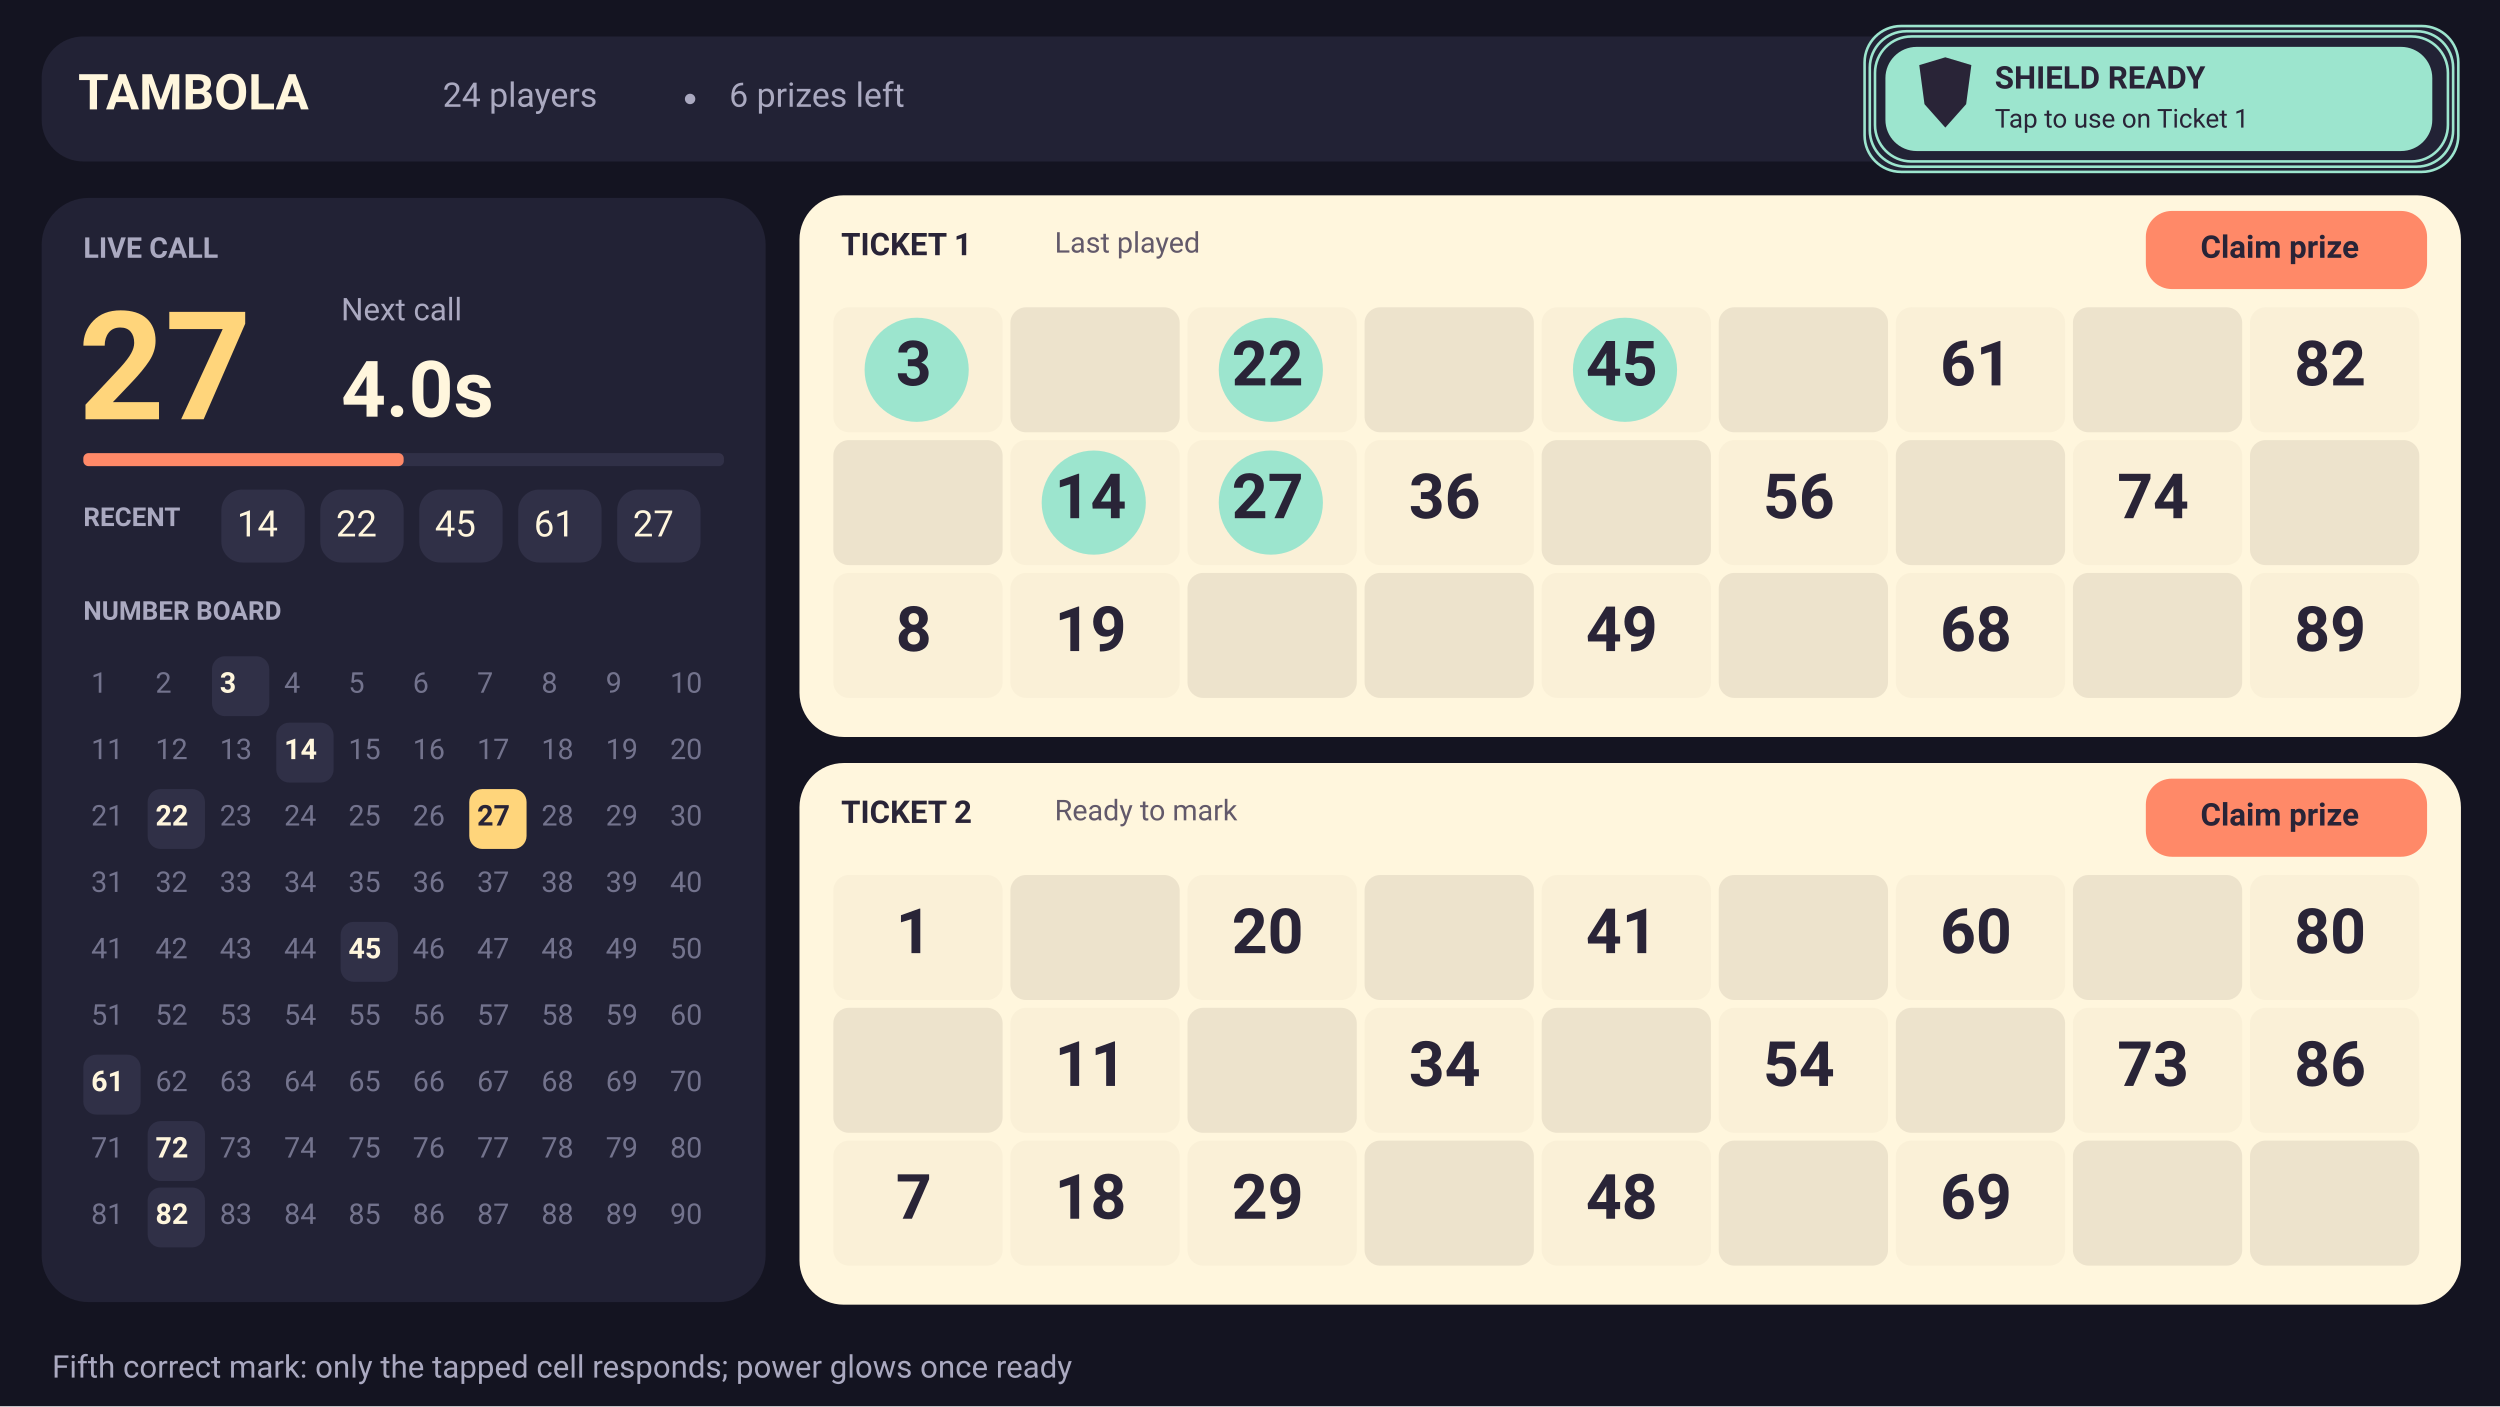
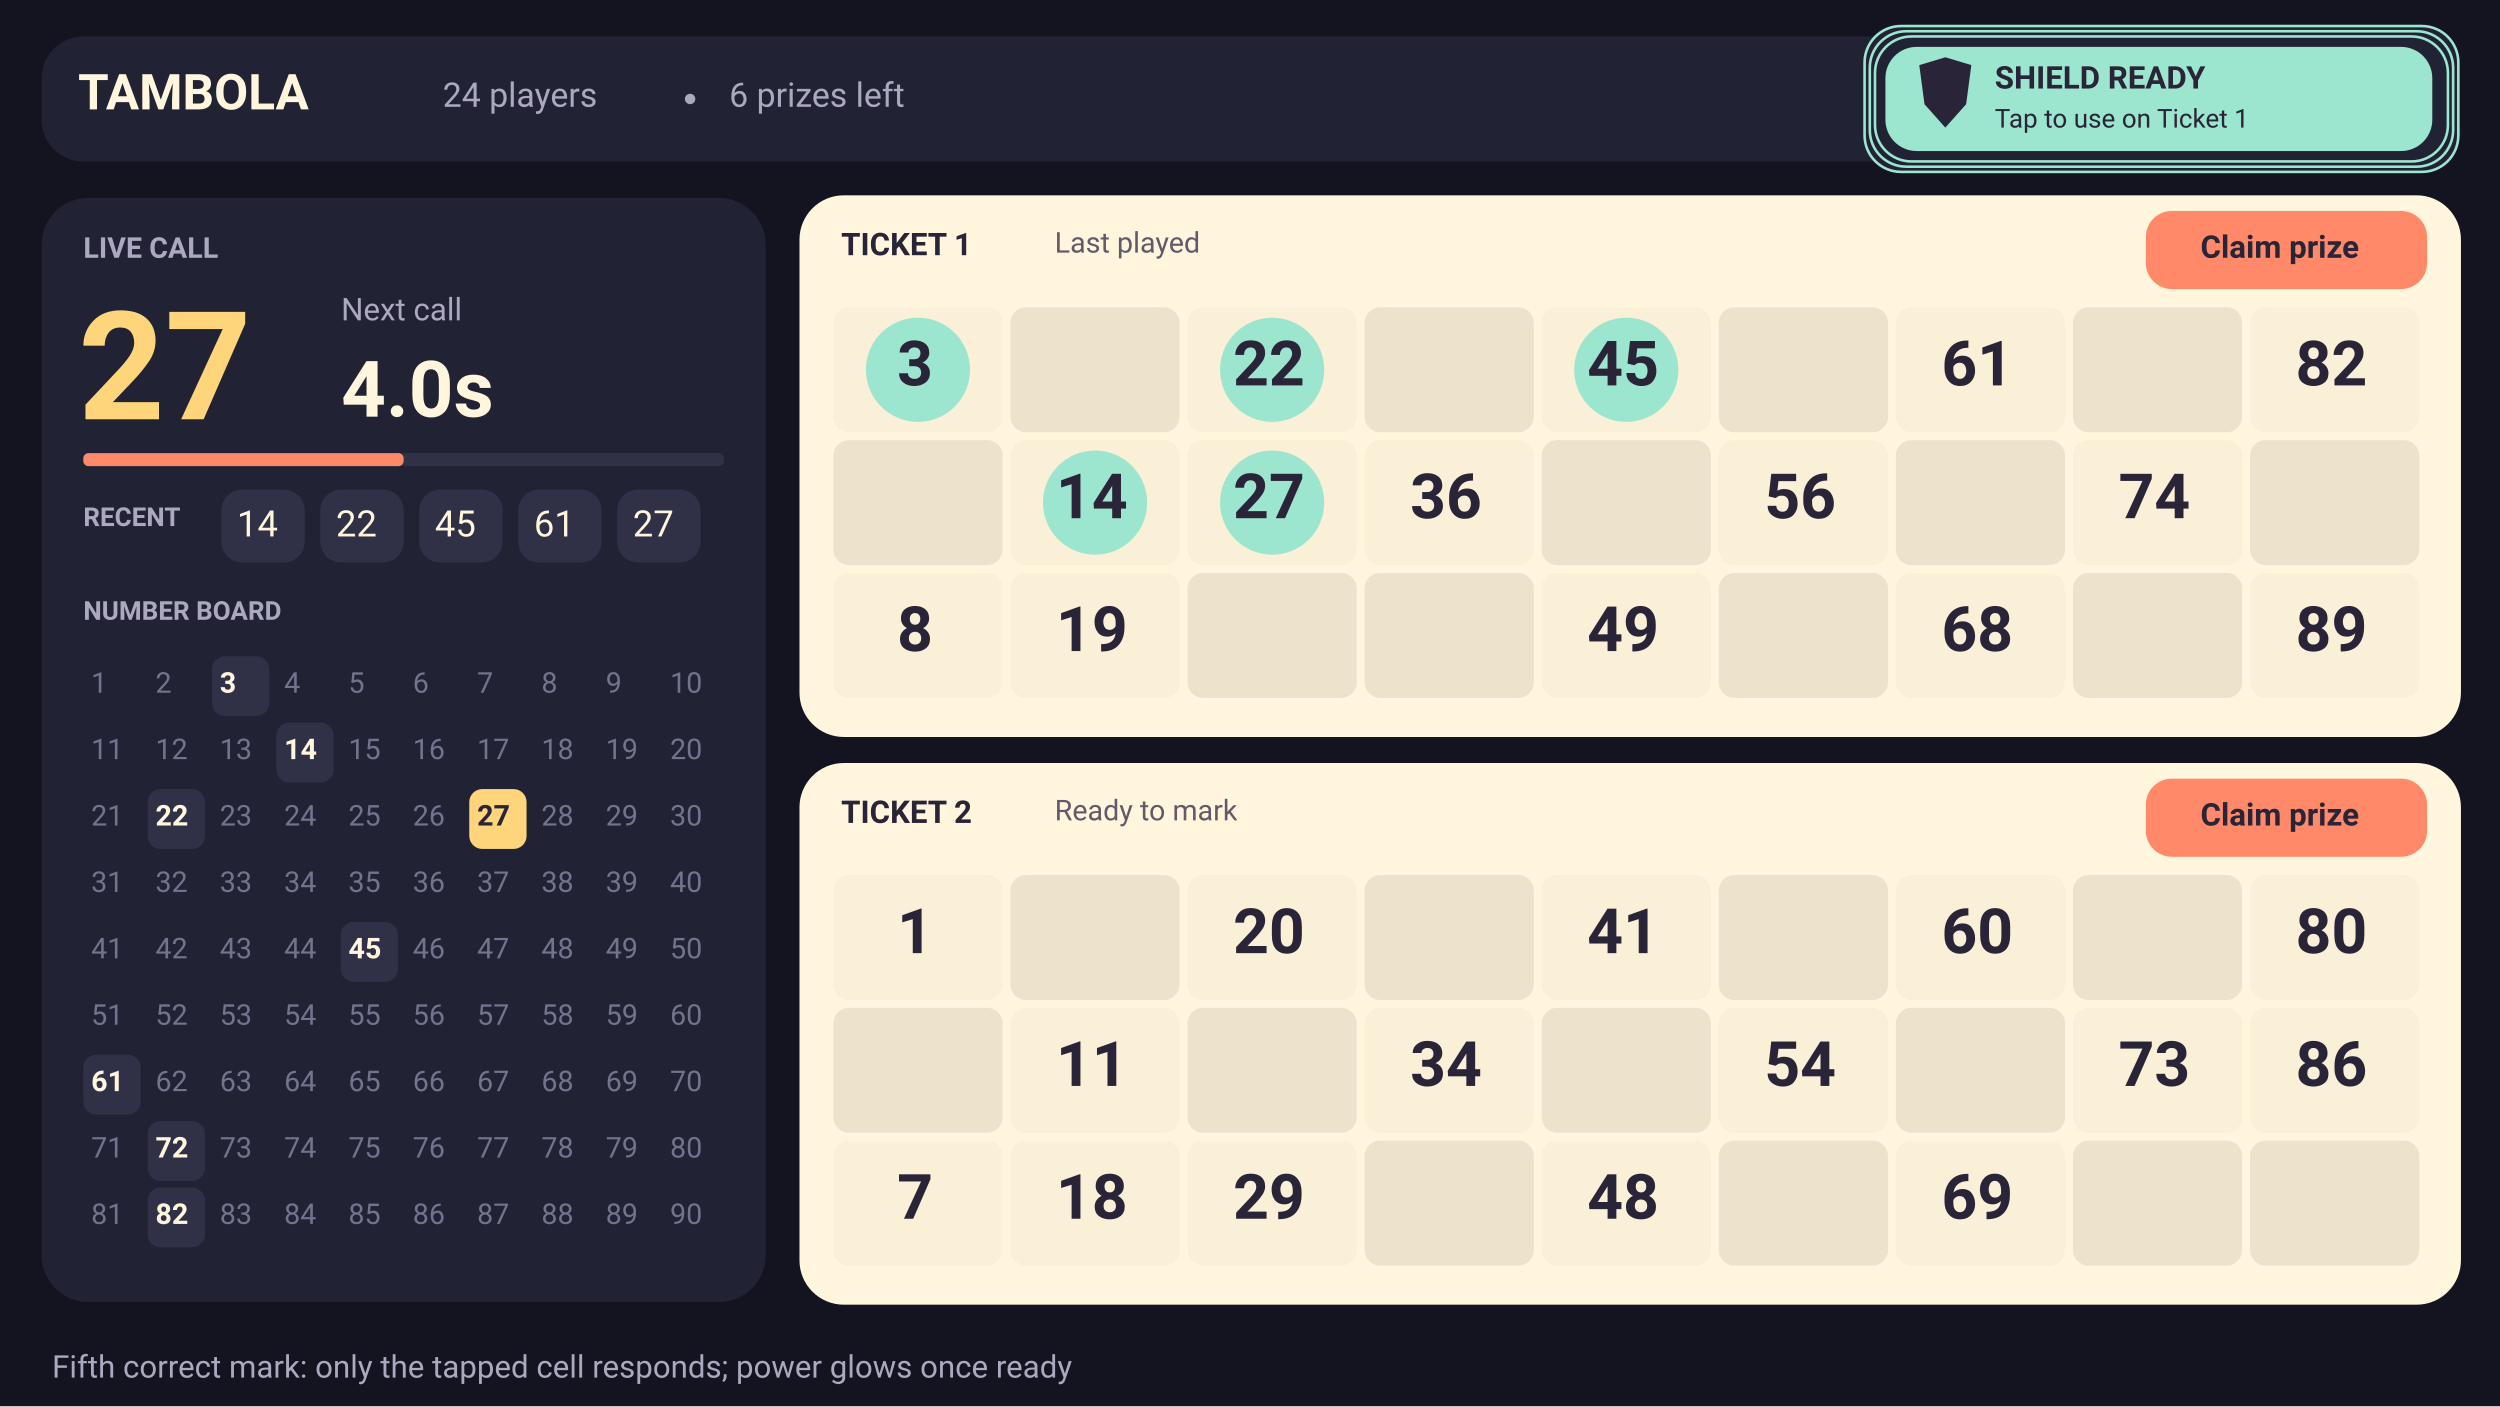
<svg xmlns="http://www.w3.org/2000/svg" width="960" height="540" viewBox="0 0 960 540">
  <rect width="960" height="540" fill="#141421" />
  <rect x="16" y="14" width="928" height="48" rx="16" fill="#222235" />
  <text x="30" y="42" font-family="Segoe UI,Roboto,sans-serif" font-size="19" font-weight="700" fill="#FFF6DD">TAMBOLA</text>
  <text x="170" y="41" font-family="Segoe UI,Roboto,sans-serif" font-size="13" font-weight="400" fill="#AAA9C0">24 players</text>
  <circle cx="265" cy="38" r="2" fill="#AAA9C0" />
  <text x="280" y="41" font-family="Segoe UI,Roboto,sans-serif" font-size="13" font-weight="400" fill="#AAA9C0">6 prizes left</text>
  <rect x="716" y="10" width="228" height="56" rx="14" fill="#222235" stroke="#9CE5CE" stroke-width="1" />
  <rect x="718" y="12" width="224" height="52" rx="14" fill="#222235" stroke="#9CE5CE" stroke-width="1" />
  <rect x="720" y="14" width="220" height="48" rx="14" fill="#222235" stroke="#9CE5CE" stroke-width="1" />
  <rect x="724" y="18" width="210" height="40" rx="12" fill="#9CE5CE" />
  <polygon points="737,25 747,22 757,25 755,40 747,49 739,40" fill="#292437" />
  <text x="766" y="34" font-family="Segoe UI,Roboto,sans-serif" font-size="12" font-weight="700" fill="#292437">SHIELD READY</text>
  <text x="766" y="49" font-family="Segoe UI,Roboto,sans-serif" font-size="10" font-weight="400" fill="#292437">Tap to use on Ticket 1</text>
  <rect x="16" y="76" width="278" height="424" rx="18" fill="#222235" />
  <text x="32" y="99" font-family="Segoe UI,Roboto,sans-serif" font-size="11" font-weight="700" fill="#AAA9C0">LIVE CALL</text>
  <text x="30" y="161" font-family="Segoe UI,Roboto,sans-serif" font-size="58" font-weight="700" fill="#FFD57B">27</text>
  <text x="131" y="123" font-family="Segoe UI,Roboto,sans-serif" font-size="12" font-weight="400" fill="#AAA9C0">Next call</text>
  <text x="131" y="160" font-family="Segoe UI,Roboto,sans-serif" font-size="30" font-weight="700" fill="#FFF6DD">4.0s</text>
  <rect x="32" y="174" width="246" height="5" rx="2" fill="#303047" />
  <rect x="32" y="174" width="123.0" height="5" rx="2" fill="#FF8968" />
  <text x="32" y="202" font-family="Segoe UI,Roboto,sans-serif" font-size="10" font-weight="700" fill="#AAA9C0">RECENT</text>
  <rect x="85" y="188" width="32" height="28" rx="8" fill="#303047" />
  <text x="91" y="206" font-family="Segoe UI,Roboto,sans-serif" font-size="14" font-weight="400" fill="#FFF6DD">14</text>
  <rect x="123" y="188" width="32" height="28" rx="8" fill="#303047" />
  <text x="129" y="206" font-family="Segoe UI,Roboto,sans-serif" font-size="14" font-weight="400" fill="#FFF6DD">22</text>
  <rect x="161" y="188" width="32" height="28" rx="8" fill="#303047" />
  <text x="167" y="206" font-family="Segoe UI,Roboto,sans-serif" font-size="14" font-weight="400" fill="#FFF6DD">45</text>
  <rect x="199" y="188" width="32" height="28" rx="8" fill="#303047" />
  <text x="205" y="206" font-family="Segoe UI,Roboto,sans-serif" font-size="14" font-weight="400" fill="#FFF6DD">61</text>
  <rect x="237" y="188" width="32" height="28" rx="8" fill="#303047" />
  <text x="243" y="206" font-family="Segoe UI,Roboto,sans-serif" font-size="14" font-weight="400" fill="#FFF6DD">27</text>
  <text x="32" y="238" font-family="Segoe UI,Roboto,sans-serif" font-size="10" font-weight="700" fill="#AAA9C0">NUMBER BOARD</text>
  <text x="35.0" y="266.0" font-family="Segoe UI,Roboto,sans-serif" font-size="11" font-weight="400" fill="#73738D">1</text>
  <text x="59.7" y="266.0" font-family="Segoe UI,Roboto,sans-serif" font-size="11" font-weight="400" fill="#73738D">2</text>
  <rect x="81.4" y="252.0" width="22" height="23" rx="5" fill="#303047" />
  <text x="84.4" y="266.0" font-family="Segoe UI,Roboto,sans-serif" font-size="11" font-weight="700" fill="#FFF6DD">3</text>
  <text x="109.1" y="266.0" font-family="Segoe UI,Roboto,sans-serif" font-size="11" font-weight="400" fill="#73738D">4</text>
  <text x="133.8" y="266.0" font-family="Segoe UI,Roboto,sans-serif" font-size="11" font-weight="400" fill="#73738D">5</text>
  <text x="158.5" y="266.0" font-family="Segoe UI,Roboto,sans-serif" font-size="11" font-weight="400" fill="#73738D">6</text>
  <text x="183.2" y="266.0" font-family="Segoe UI,Roboto,sans-serif" font-size="11" font-weight="400" fill="#73738D">7</text>
  <text x="207.9" y="266.0" font-family="Segoe UI,Roboto,sans-serif" font-size="11" font-weight="400" fill="#73738D">8</text>
  <text x="232.6" y="266.0" font-family="Segoe UI,Roboto,sans-serif" font-size="11" font-weight="400" fill="#73738D">9</text>
  <text x="257.3" y="266.0" font-family="Segoe UI,Roboto,sans-serif" font-size="11" font-weight="400" fill="#73738D">10</text>
  <text x="35.0" y="291.5" font-family="Segoe UI,Roboto,sans-serif" font-size="11" font-weight="400" fill="#73738D">11</text>
  <text x="59.7" y="291.5" font-family="Segoe UI,Roboto,sans-serif" font-size="11" font-weight="400" fill="#73738D">12</text>
  <text x="84.4" y="291.5" font-family="Segoe UI,Roboto,sans-serif" font-size="11" font-weight="400" fill="#73738D">13</text>
  <rect x="106.1" y="277.5" width="22" height="23" rx="5" fill="#303047" />
  <text x="109.1" y="291.5" font-family="Segoe UI,Roboto,sans-serif" font-size="11" font-weight="700" fill="#FFF6DD">14</text>
  <text x="133.8" y="291.5" font-family="Segoe UI,Roboto,sans-serif" font-size="11" font-weight="400" fill="#73738D">15</text>
  <text x="158.5" y="291.5" font-family="Segoe UI,Roboto,sans-serif" font-size="11" font-weight="400" fill="#73738D">16</text>
  <text x="183.2" y="291.5" font-family="Segoe UI,Roboto,sans-serif" font-size="11" font-weight="400" fill="#73738D">17</text>
  <text x="207.9" y="291.5" font-family="Segoe UI,Roboto,sans-serif" font-size="11" font-weight="400" fill="#73738D">18</text>
  <text x="232.6" y="291.5" font-family="Segoe UI,Roboto,sans-serif" font-size="11" font-weight="400" fill="#73738D">19</text>
  <text x="257.3" y="291.5" font-family="Segoe UI,Roboto,sans-serif" font-size="11" font-weight="400" fill="#73738D">20</text>
  <text x="35.0" y="317.0" font-family="Segoe UI,Roboto,sans-serif" font-size="11" font-weight="400" fill="#73738D">21</text>
  <rect x="56.7" y="303.0" width="22" height="23" rx="5" fill="#303047" />
  <text x="59.7" y="317.0" font-family="Segoe UI,Roboto,sans-serif" font-size="11" font-weight="700" fill="#FFF6DD">22</text>
  <text x="84.4" y="317.0" font-family="Segoe UI,Roboto,sans-serif" font-size="11" font-weight="400" fill="#73738D">23</text>
  <text x="109.1" y="317.0" font-family="Segoe UI,Roboto,sans-serif" font-size="11" font-weight="400" fill="#73738D">24</text>
  <text x="133.8" y="317.0" font-family="Segoe UI,Roboto,sans-serif" font-size="11" font-weight="400" fill="#73738D">25</text>
  <text x="158.5" y="317.0" font-family="Segoe UI,Roboto,sans-serif" font-size="11" font-weight="400" fill="#73738D">26</text>
  <rect x="180.2" y="303.0" width="22" height="23" rx="5" fill="#FFD57B" />
  <text x="183.2" y="317.0" font-family="Segoe UI,Roboto,sans-serif" font-size="11" font-weight="700" fill="#292437">27</text>
  <text x="207.9" y="317.0" font-family="Segoe UI,Roboto,sans-serif" font-size="11" font-weight="400" fill="#73738D">28</text>
  <text x="232.6" y="317.0" font-family="Segoe UI,Roboto,sans-serif" font-size="11" font-weight="400" fill="#73738D">29</text>
  <text x="257.3" y="317.0" font-family="Segoe UI,Roboto,sans-serif" font-size="11" font-weight="400" fill="#73738D">30</text>
  <text x="35.0" y="342.5" font-family="Segoe UI,Roboto,sans-serif" font-size="11" font-weight="400" fill="#73738D">31</text>
  <text x="59.7" y="342.5" font-family="Segoe UI,Roboto,sans-serif" font-size="11" font-weight="400" fill="#73738D">32</text>
  <text x="84.4" y="342.5" font-family="Segoe UI,Roboto,sans-serif" font-size="11" font-weight="400" fill="#73738D">33</text>
  <text x="109.1" y="342.5" font-family="Segoe UI,Roboto,sans-serif" font-size="11" font-weight="400" fill="#73738D">34</text>
  <text x="133.8" y="342.5" font-family="Segoe UI,Roboto,sans-serif" font-size="11" font-weight="400" fill="#73738D">35</text>
  <text x="158.5" y="342.5" font-family="Segoe UI,Roboto,sans-serif" font-size="11" font-weight="400" fill="#73738D">36</text>
  <text x="183.2" y="342.5" font-family="Segoe UI,Roboto,sans-serif" font-size="11" font-weight="400" fill="#73738D">37</text>
  <text x="207.9" y="342.5" font-family="Segoe UI,Roboto,sans-serif" font-size="11" font-weight="400" fill="#73738D">38</text>
  <text x="232.6" y="342.5" font-family="Segoe UI,Roboto,sans-serif" font-size="11" font-weight="400" fill="#73738D">39</text>
  <text x="257.3" y="342.5" font-family="Segoe UI,Roboto,sans-serif" font-size="11" font-weight="400" fill="#73738D">40</text>
  <text x="35.0" y="368.0" font-family="Segoe UI,Roboto,sans-serif" font-size="11" font-weight="400" fill="#73738D">41</text>
  <text x="59.7" y="368.0" font-family="Segoe UI,Roboto,sans-serif" font-size="11" font-weight="400" fill="#73738D">42</text>
  <text x="84.4" y="368.0" font-family="Segoe UI,Roboto,sans-serif" font-size="11" font-weight="400" fill="#73738D">43</text>
  <text x="109.1" y="368.0" font-family="Segoe UI,Roboto,sans-serif" font-size="11" font-weight="400" fill="#73738D">44</text>
  <rect x="130.8" y="354.0" width="22" height="23" rx="5" fill="#303047" />
  <text x="133.8" y="368.0" font-family="Segoe UI,Roboto,sans-serif" font-size="11" font-weight="700" fill="#FFF6DD">45</text>
  <text x="158.5" y="368.0" font-family="Segoe UI,Roboto,sans-serif" font-size="11" font-weight="400" fill="#73738D">46</text>
  <text x="183.2" y="368.0" font-family="Segoe UI,Roboto,sans-serif" font-size="11" font-weight="400" fill="#73738D">47</text>
  <text x="207.9" y="368.0" font-family="Segoe UI,Roboto,sans-serif" font-size="11" font-weight="400" fill="#73738D">48</text>
  <text x="232.6" y="368.0" font-family="Segoe UI,Roboto,sans-serif" font-size="11" font-weight="400" fill="#73738D">49</text>
  <text x="257.3" y="368.0" font-family="Segoe UI,Roboto,sans-serif" font-size="11" font-weight="400" fill="#73738D">50</text>
  <text x="35.0" y="393.5" font-family="Segoe UI,Roboto,sans-serif" font-size="11" font-weight="400" fill="#73738D">51</text>
  <text x="59.7" y="393.5" font-family="Segoe UI,Roboto,sans-serif" font-size="11" font-weight="400" fill="#73738D">52</text>
  <text x="84.4" y="393.5" font-family="Segoe UI,Roboto,sans-serif" font-size="11" font-weight="400" fill="#73738D">53</text>
  <text x="109.1" y="393.5" font-family="Segoe UI,Roboto,sans-serif" font-size="11" font-weight="400" fill="#73738D">54</text>
  <text x="133.8" y="393.5" font-family="Segoe UI,Roboto,sans-serif" font-size="11" font-weight="400" fill="#73738D">55</text>
  <text x="158.5" y="393.5" font-family="Segoe UI,Roboto,sans-serif" font-size="11" font-weight="400" fill="#73738D">56</text>
  <text x="183.2" y="393.5" font-family="Segoe UI,Roboto,sans-serif" font-size="11" font-weight="400" fill="#73738D">57</text>
  <text x="207.9" y="393.5" font-family="Segoe UI,Roboto,sans-serif" font-size="11" font-weight="400" fill="#73738D">58</text>
  <text x="232.6" y="393.5" font-family="Segoe UI,Roboto,sans-serif" font-size="11" font-weight="400" fill="#73738D">59</text>
  <text x="257.3" y="393.5" font-family="Segoe UI,Roboto,sans-serif" font-size="11" font-weight="400" fill="#73738D">60</text>
  <rect x="32.0" y="405.0" width="22" height="23" rx="5" fill="#303047" />
  <text x="35.0" y="419.0" font-family="Segoe UI,Roboto,sans-serif" font-size="11" font-weight="700" fill="#FFF6DD">61</text>
  <text x="59.7" y="419.0" font-family="Segoe UI,Roboto,sans-serif" font-size="11" font-weight="400" fill="#73738D">62</text>
  <text x="84.4" y="419.0" font-family="Segoe UI,Roboto,sans-serif" font-size="11" font-weight="400" fill="#73738D">63</text>
  <text x="109.1" y="419.0" font-family="Segoe UI,Roboto,sans-serif" font-size="11" font-weight="400" fill="#73738D">64</text>
  <text x="133.8" y="419.0" font-family="Segoe UI,Roboto,sans-serif" font-size="11" font-weight="400" fill="#73738D">65</text>
  <text x="158.5" y="419.0" font-family="Segoe UI,Roboto,sans-serif" font-size="11" font-weight="400" fill="#73738D">66</text>
  <text x="183.2" y="419.0" font-family="Segoe UI,Roboto,sans-serif" font-size="11" font-weight="400" fill="#73738D">67</text>
  <text x="207.9" y="419.0" font-family="Segoe UI,Roboto,sans-serif" font-size="11" font-weight="400" fill="#73738D">68</text>
  <text x="232.6" y="419.0" font-family="Segoe UI,Roboto,sans-serif" font-size="11" font-weight="400" fill="#73738D">69</text>
  <text x="257.3" y="419.0" font-family="Segoe UI,Roboto,sans-serif" font-size="11" font-weight="400" fill="#73738D">70</text>
  <text x="35.0" y="444.5" font-family="Segoe UI,Roboto,sans-serif" font-size="11" font-weight="400" fill="#73738D">71</text>
  <rect x="56.7" y="430.5" width="22" height="23" rx="5" fill="#303047" />
  <text x="59.7" y="444.5" font-family="Segoe UI,Roboto,sans-serif" font-size="11" font-weight="700" fill="#FFF6DD">72</text>
  <text x="84.4" y="444.5" font-family="Segoe UI,Roboto,sans-serif" font-size="11" font-weight="400" fill="#73738D">73</text>
  <text x="109.1" y="444.5" font-family="Segoe UI,Roboto,sans-serif" font-size="11" font-weight="400" fill="#73738D">74</text>
  <text x="133.8" y="444.5" font-family="Segoe UI,Roboto,sans-serif" font-size="11" font-weight="400" fill="#73738D">75</text>
  <text x="158.5" y="444.5" font-family="Segoe UI,Roboto,sans-serif" font-size="11" font-weight="400" fill="#73738D">76</text>
  <text x="183.2" y="444.5" font-family="Segoe UI,Roboto,sans-serif" font-size="11" font-weight="400" fill="#73738D">77</text>
  <text x="207.9" y="444.5" font-family="Segoe UI,Roboto,sans-serif" font-size="11" font-weight="400" fill="#73738D">78</text>
  <text x="232.6" y="444.5" font-family="Segoe UI,Roboto,sans-serif" font-size="11" font-weight="400" fill="#73738D">79</text>
  <text x="257.3" y="444.5" font-family="Segoe UI,Roboto,sans-serif" font-size="11" font-weight="400" fill="#73738D">80</text>
  <text x="35.0" y="470.0" font-family="Segoe UI,Roboto,sans-serif" font-size="11" font-weight="400" fill="#73738D">81</text>
  <rect x="56.7" y="456.0" width="22" height="23" rx="5" fill="#303047" />
  <text x="59.7" y="470.0" font-family="Segoe UI,Roboto,sans-serif" font-size="11" font-weight="700" fill="#FFF6DD">82</text>
  <text x="84.4" y="470.0" font-family="Segoe UI,Roboto,sans-serif" font-size="11" font-weight="400" fill="#73738D">83</text>
  <text x="109.1" y="470.0" font-family="Segoe UI,Roboto,sans-serif" font-size="11" font-weight="400" fill="#73738D">84</text>
  <text x="133.8" y="470.0" font-family="Segoe UI,Roboto,sans-serif" font-size="11" font-weight="400" fill="#73738D">85</text>
  <text x="158.5" y="470.0" font-family="Segoe UI,Roboto,sans-serif" font-size="11" font-weight="400" fill="#73738D">86</text>
  <text x="183.2" y="470.0" font-family="Segoe UI,Roboto,sans-serif" font-size="11" font-weight="400" fill="#73738D">87</text>
  <text x="207.9" y="470.0" font-family="Segoe UI,Roboto,sans-serif" font-size="11" font-weight="400" fill="#73738D">88</text>
  <text x="232.6" y="470.0" font-family="Segoe UI,Roboto,sans-serif" font-size="11" font-weight="400" fill="#73738D">89</text>
  <text x="257.3" y="470.0" font-family="Segoe UI,Roboto,sans-serif" font-size="11" font-weight="400" fill="#73738D">90</text>
  <rect x="308" y="76" width="636" height="206" rx="16" fill="#FFF6DD" stroke="#FFF6DD" stroke-width="2" />
  <text x="323" y="98" font-family="Segoe UI,Roboto,sans-serif" font-size="12" font-weight="700" fill="#292437">TICKET 1</text>
  <text x="405" y="97" font-family="Segoe UI,Roboto,sans-serif" font-size="11" font-weight="400" fill="#62596A">Last played</text>
  <rect x="824" y="81" width="108" height="30" rx="10" fill="#FF8968" />
  <text x="845" y="99" font-family="Segoe UI,Roboto,sans-serif" font-size="12" font-weight="700" fill="#292437">Claim prize</text>
  <rect x="320" y="118" width="65" height="48" rx="6" fill="#FAF0D7" />
-   <circle cx="352" cy="142" r="20" fill="#9CE5CE" />
-   <text x="344" y="148" font-family="Segoe UI,Roboto,sans-serif" font-size="24" font-weight="700" fill="#292437">3</text>
+   <circle cx="352.5" cy="142" r="20" fill="#9CE5CE" />
+   <text x="344.5" y="148" font-family="Segoe UI,Roboto,sans-serif" font-size="24" font-weight="700" fill="#292437">3</text>
  <rect x="388" y="118" width="65" height="48" rx="6" fill="#EDE3CC" />
  <rect x="456" y="118" width="65" height="48" rx="6" fill="#FAF0D7" />
-   <circle cx="488" cy="142" r="20" fill="#9CE5CE" />
-   <text x="473" y="148" font-family="Segoe UI,Roboto,sans-serif" font-size="24" font-weight="700" fill="#292437">22</text>
+   <circle cx="488.5" cy="142" r="20" fill="#9CE5CE" />
+   <text x="473.5" y="148" font-family="Segoe UI,Roboto,sans-serif" font-size="24" font-weight="700" fill="#292437">22</text>
  <rect x="524" y="118" width="65" height="48" rx="6" fill="#EDE3CC" />
  <rect x="592" y="118" width="65" height="48" rx="6" fill="#FAF0D7" />
-   <circle cx="624" cy="142" r="20" fill="#9CE5CE" />
-   <text x="609" y="148" font-family="Segoe UI,Roboto,sans-serif" font-size="24" font-weight="700" fill="#292437">45</text>
+   <circle cx="624.5" cy="142" r="20" fill="#9CE5CE" />
+   <text x="609.5" y="148" font-family="Segoe UI,Roboto,sans-serif" font-size="24" font-weight="700" fill="#292437">45</text>
  <rect x="660" y="118" width="65" height="48" rx="6" fill="#EDE3CC" />
  <rect x="728" y="118" width="65" height="48" rx="6" fill="#FAF0D7" />
-   <text x="745" y="148" font-family="Segoe UI,Roboto,sans-serif" font-size="24" font-weight="700" fill="#292437">61</text>
+   <text x="745.5" y="148" font-family="Segoe UI,Roboto,sans-serif" font-size="24" font-weight="700" fill="#292437">61</text>
  <rect x="796" y="118" width="65" height="48" rx="6" fill="#EDE3CC" />
  <rect x="864" y="118" width="65" height="48" rx="6" fill="#FAF0D7" />
-   <text x="881" y="148" font-family="Segoe UI,Roboto,sans-serif" font-size="24" font-weight="700" fill="#292437">82</text>
+   <text x="881.5" y="148" font-family="Segoe UI,Roboto,sans-serif" font-size="24" font-weight="700" fill="#292437">82</text>
  <rect x="320" y="169" width="65" height="48" rx="6" fill="#EDE3CC" />
  <rect x="388" y="169" width="65" height="48" rx="6" fill="#FAF0D7" />
-   <circle cx="420" cy="193" r="20" fill="#9CE5CE" />
-   <text x="405" y="199" font-family="Segoe UI,Roboto,sans-serif" font-size="24" font-weight="700" fill="#292437">14</text>
+   <circle cx="420.5" cy="193" r="20" fill="#9CE5CE" />
+   <text x="405.5" y="199" font-family="Segoe UI,Roboto,sans-serif" font-size="24" font-weight="700" fill="#292437">14</text>
  <rect x="456" y="169" width="65" height="48" rx="6" fill="#FAF0D7" />
-   <circle cx="488" cy="193" r="20" fill="#9CE5CE" />
-   <text x="473" y="199" font-family="Segoe UI,Roboto,sans-serif" font-size="24" font-weight="700" fill="#292437">27</text>
+   <circle cx="488.5" cy="193" r="20" fill="#9CE5CE" />
+   <text x="473.5" y="199" font-family="Segoe UI,Roboto,sans-serif" font-size="24" font-weight="700" fill="#292437">27</text>
  <rect x="524" y="169" width="65" height="48" rx="6" fill="#FAF0D7" />
-   <text x="541" y="199" font-family="Segoe UI,Roboto,sans-serif" font-size="24" font-weight="700" fill="#292437">36</text>
+   <text x="541.5" y="199" font-family="Segoe UI,Roboto,sans-serif" font-size="24" font-weight="700" fill="#292437">36</text>
  <rect x="592" y="169" width="65" height="48" rx="6" fill="#EDE3CC" />
  <rect x="660" y="169" width="65" height="48" rx="6" fill="#FAF0D7" />
-   <text x="677" y="199" font-family="Segoe UI,Roboto,sans-serif" font-size="24" font-weight="700" fill="#292437">56</text>
+   <text x="677.5" y="199" font-family="Segoe UI,Roboto,sans-serif" font-size="24" font-weight="700" fill="#292437">56</text>
  <rect x="728" y="169" width="65" height="48" rx="6" fill="#EDE3CC" />
  <rect x="796" y="169" width="65" height="48" rx="6" fill="#FAF0D7" />
-   <text x="813" y="199" font-family="Segoe UI,Roboto,sans-serif" font-size="24" font-weight="700" fill="#292437">74</text>
+   <text x="813.5" y="199" font-family="Segoe UI,Roboto,sans-serif" font-size="24" font-weight="700" fill="#292437">74</text>
  <rect x="864" y="169" width="65" height="48" rx="6" fill="#EDE3CC" />
  <rect x="320" y="220" width="65" height="48" rx="6" fill="#FAF0D7" />
-   <text x="344" y="250" font-family="Segoe UI,Roboto,sans-serif" font-size="24" font-weight="700" fill="#292437">8</text>
+   <text x="344.5" y="250" font-family="Segoe UI,Roboto,sans-serif" font-size="24" font-weight="700" fill="#292437">8</text>
  <rect x="388" y="220" width="65" height="48" rx="6" fill="#FAF0D7" />
-   <text x="405" y="250" font-family="Segoe UI,Roboto,sans-serif" font-size="24" font-weight="700" fill="#292437">19</text>
+   <text x="405.5" y="250" font-family="Segoe UI,Roboto,sans-serif" font-size="24" font-weight="700" fill="#292437">19</text>
  <rect x="456" y="220" width="65" height="48" rx="6" fill="#EDE3CC" />
  <rect x="524" y="220" width="65" height="48" rx="6" fill="#EDE3CC" />
  <rect x="592" y="220" width="65" height="48" rx="6" fill="#FAF0D7" />
-   <text x="609" y="250" font-family="Segoe UI,Roboto,sans-serif" font-size="24" font-weight="700" fill="#292437">49</text>
+   <text x="609.5" y="250" font-family="Segoe UI,Roboto,sans-serif" font-size="24" font-weight="700" fill="#292437">49</text>
  <rect x="660" y="220" width="65" height="48" rx="6" fill="#EDE3CC" />
  <rect x="728" y="220" width="65" height="48" rx="6" fill="#FAF0D7" />
-   <text x="745" y="250" font-family="Segoe UI,Roboto,sans-serif" font-size="24" font-weight="700" fill="#292437">68</text>
+   <text x="745.5" y="250" font-family="Segoe UI,Roboto,sans-serif" font-size="24" font-weight="700" fill="#292437">68</text>
  <rect x="796" y="220" width="65" height="48" rx="6" fill="#EDE3CC" />
  <rect x="864" y="220" width="65" height="48" rx="6" fill="#FAF0D7" />
-   <text x="881" y="250" font-family="Segoe UI,Roboto,sans-serif" font-size="24" font-weight="700" fill="#292437">89</text>
+   <text x="881.5" y="250" font-family="Segoe UI,Roboto,sans-serif" font-size="24" font-weight="700" fill="#292437">89</text>
  <rect x="308" y="294" width="636" height="206" rx="16" fill="#FFF6DD" stroke="#FFF6DD" stroke-width="2" />
  <text x="323" y="316" font-family="Segoe UI,Roboto,sans-serif" font-size="12" font-weight="700" fill="#292437">TICKET 2</text>
  <text x="405" y="315" font-family="Segoe UI,Roboto,sans-serif" font-size="11" font-weight="400" fill="#62596A">Ready to mark</text>
  <rect x="824" y="299" width="108" height="30" rx="10" fill="#FF8968" />
  <text x="845" y="317" font-family="Segoe UI,Roboto,sans-serif" font-size="12" font-weight="700" fill="#292437">Claim prize</text>
  <rect x="320" y="336" width="65" height="48" rx="6" fill="#FAF0D7" />
-   <text x="344" y="366" font-family="Segoe UI,Roboto,sans-serif" font-size="24" font-weight="700" fill="#292437">1</text>
+   <text x="344.5" y="366" font-family="Segoe UI,Roboto,sans-serif" font-size="24" font-weight="700" fill="#292437">1</text>
  <rect x="388" y="336" width="65" height="48" rx="6" fill="#EDE3CC" />
  <rect x="456" y="336" width="65" height="48" rx="6" fill="#FAF0D7" />
-   <text x="473" y="366" font-family="Segoe UI,Roboto,sans-serif" font-size="24" font-weight="700" fill="#292437">20</text>
+   <text x="473.5" y="366" font-family="Segoe UI,Roboto,sans-serif" font-size="24" font-weight="700" fill="#292437">20</text>
  <rect x="524" y="336" width="65" height="48" rx="6" fill="#EDE3CC" />
  <rect x="592" y="336" width="65" height="48" rx="6" fill="#FAF0D7" />
-   <text x="609" y="366" font-family="Segoe UI,Roboto,sans-serif" font-size="24" font-weight="700" fill="#292437">41</text>
+   <text x="609.5" y="366" font-family="Segoe UI,Roboto,sans-serif" font-size="24" font-weight="700" fill="#292437">41</text>
  <rect x="660" y="336" width="65" height="48" rx="6" fill="#EDE3CC" />
  <rect x="728" y="336" width="65" height="48" rx="6" fill="#FAF0D7" />
-   <text x="745" y="366" font-family="Segoe UI,Roboto,sans-serif" font-size="24" font-weight="700" fill="#292437">60</text>
+   <text x="745.5" y="366" font-family="Segoe UI,Roboto,sans-serif" font-size="24" font-weight="700" fill="#292437">60</text>
  <rect x="796" y="336" width="65" height="48" rx="6" fill="#EDE3CC" />
  <rect x="864" y="336" width="65" height="48" rx="6" fill="#FAF0D7" />
-   <text x="881" y="366" font-family="Segoe UI,Roboto,sans-serif" font-size="24" font-weight="700" fill="#292437">80</text>
+   <text x="881.5" y="366" font-family="Segoe UI,Roboto,sans-serif" font-size="24" font-weight="700" fill="#292437">80</text>
  <rect x="320" y="387" width="65" height="48" rx="6" fill="#EDE3CC" />
  <rect x="388" y="387" width="65" height="48" rx="6" fill="#FAF0D7" />
-   <text x="405" y="417" font-family="Segoe UI,Roboto,sans-serif" font-size="24" font-weight="700" fill="#292437">11</text>
+   <text x="405.5" y="417" font-family="Segoe UI,Roboto,sans-serif" font-size="24" font-weight="700" fill="#292437">11</text>
  <rect x="456" y="387" width="65" height="48" rx="6" fill="#EDE3CC" />
  <rect x="524" y="387" width="65" height="48" rx="6" fill="#FAF0D7" />
-   <text x="541" y="417" font-family="Segoe UI,Roboto,sans-serif" font-size="24" font-weight="700" fill="#292437">34</text>
+   <text x="541.5" y="417" font-family="Segoe UI,Roboto,sans-serif" font-size="24" font-weight="700" fill="#292437">34</text>
  <rect x="592" y="387" width="65" height="48" rx="6" fill="#EDE3CC" />
  <rect x="660" y="387" width="65" height="48" rx="6" fill="#FAF0D7" />
-   <text x="677" y="417" font-family="Segoe UI,Roboto,sans-serif" font-size="24" font-weight="700" fill="#292437">54</text>
+   <text x="677.5" y="417" font-family="Segoe UI,Roboto,sans-serif" font-size="24" font-weight="700" fill="#292437">54</text>
  <rect x="728" y="387" width="65" height="48" rx="6" fill="#EDE3CC" />
  <rect x="796" y="387" width="65" height="48" rx="6" fill="#FAF0D7" />
-   <text x="813" y="417" font-family="Segoe UI,Roboto,sans-serif" font-size="24" font-weight="700" fill="#292437">73</text>
+   <text x="813.5" y="417" font-family="Segoe UI,Roboto,sans-serif" font-size="24" font-weight="700" fill="#292437">73</text>
  <rect x="864" y="387" width="65" height="48" rx="6" fill="#FAF0D7" />
-   <text x="881" y="417" font-family="Segoe UI,Roboto,sans-serif" font-size="24" font-weight="700" fill="#292437">86</text>
+   <text x="881.5" y="417" font-family="Segoe UI,Roboto,sans-serif" font-size="24" font-weight="700" fill="#292437">86</text>
  <rect x="320" y="438" width="65" height="48" rx="6" fill="#FAF0D7" />
-   <text x="344" y="468" font-family="Segoe UI,Roboto,sans-serif" font-size="24" font-weight="700" fill="#292437">7</text>
+   <text x="344.5" y="468" font-family="Segoe UI,Roboto,sans-serif" font-size="24" font-weight="700" fill="#292437">7</text>
  <rect x="388" y="438" width="65" height="48" rx="6" fill="#FAF0D7" />
-   <text x="405" y="468" font-family="Segoe UI,Roboto,sans-serif" font-size="24" font-weight="700" fill="#292437">18</text>
+   <text x="405.5" y="468" font-family="Segoe UI,Roboto,sans-serif" font-size="24" font-weight="700" fill="#292437">18</text>
  <rect x="456" y="438" width="65" height="48" rx="6" fill="#FAF0D7" />
-   <text x="473" y="468" font-family="Segoe UI,Roboto,sans-serif" font-size="24" font-weight="700" fill="#292437">29</text>
+   <text x="473.5" y="468" font-family="Segoe UI,Roboto,sans-serif" font-size="24" font-weight="700" fill="#292437">29</text>
  <rect x="524" y="438" width="65" height="48" rx="6" fill="#EDE3CC" />
  <rect x="592" y="438" width="65" height="48" rx="6" fill="#FAF0D7" />
-   <text x="609" y="468" font-family="Segoe UI,Roboto,sans-serif" font-size="24" font-weight="700" fill="#292437">48</text>
+   <text x="609.5" y="468" font-family="Segoe UI,Roboto,sans-serif" font-size="24" font-weight="700" fill="#292437">48</text>
  <rect x="660" y="438" width="65" height="48" rx="6" fill="#EDE3CC" />
  <rect x="728" y="438" width="65" height="48" rx="6" fill="#FAF0D7" />
-   <text x="745" y="468" font-family="Segoe UI,Roboto,sans-serif" font-size="24" font-weight="700" fill="#292437">69</text>
+   <text x="745.5" y="468" font-family="Segoe UI,Roboto,sans-serif" font-size="24" font-weight="700" fill="#292437">69</text>
  <rect x="796" y="438" width="65" height="48" rx="6" fill="#EDE3CC" />
  <rect x="864" y="438" width="65" height="48" rx="6" fill="#EDE3CC" />
  <text x="20" y="529" font-family="Segoe UI,Roboto,sans-serif" font-size="12" font-weight="400" fill="#AAA9C0">Fifth correct mark: only the tapped cell responds; power glows once ready</text>
</svg>
